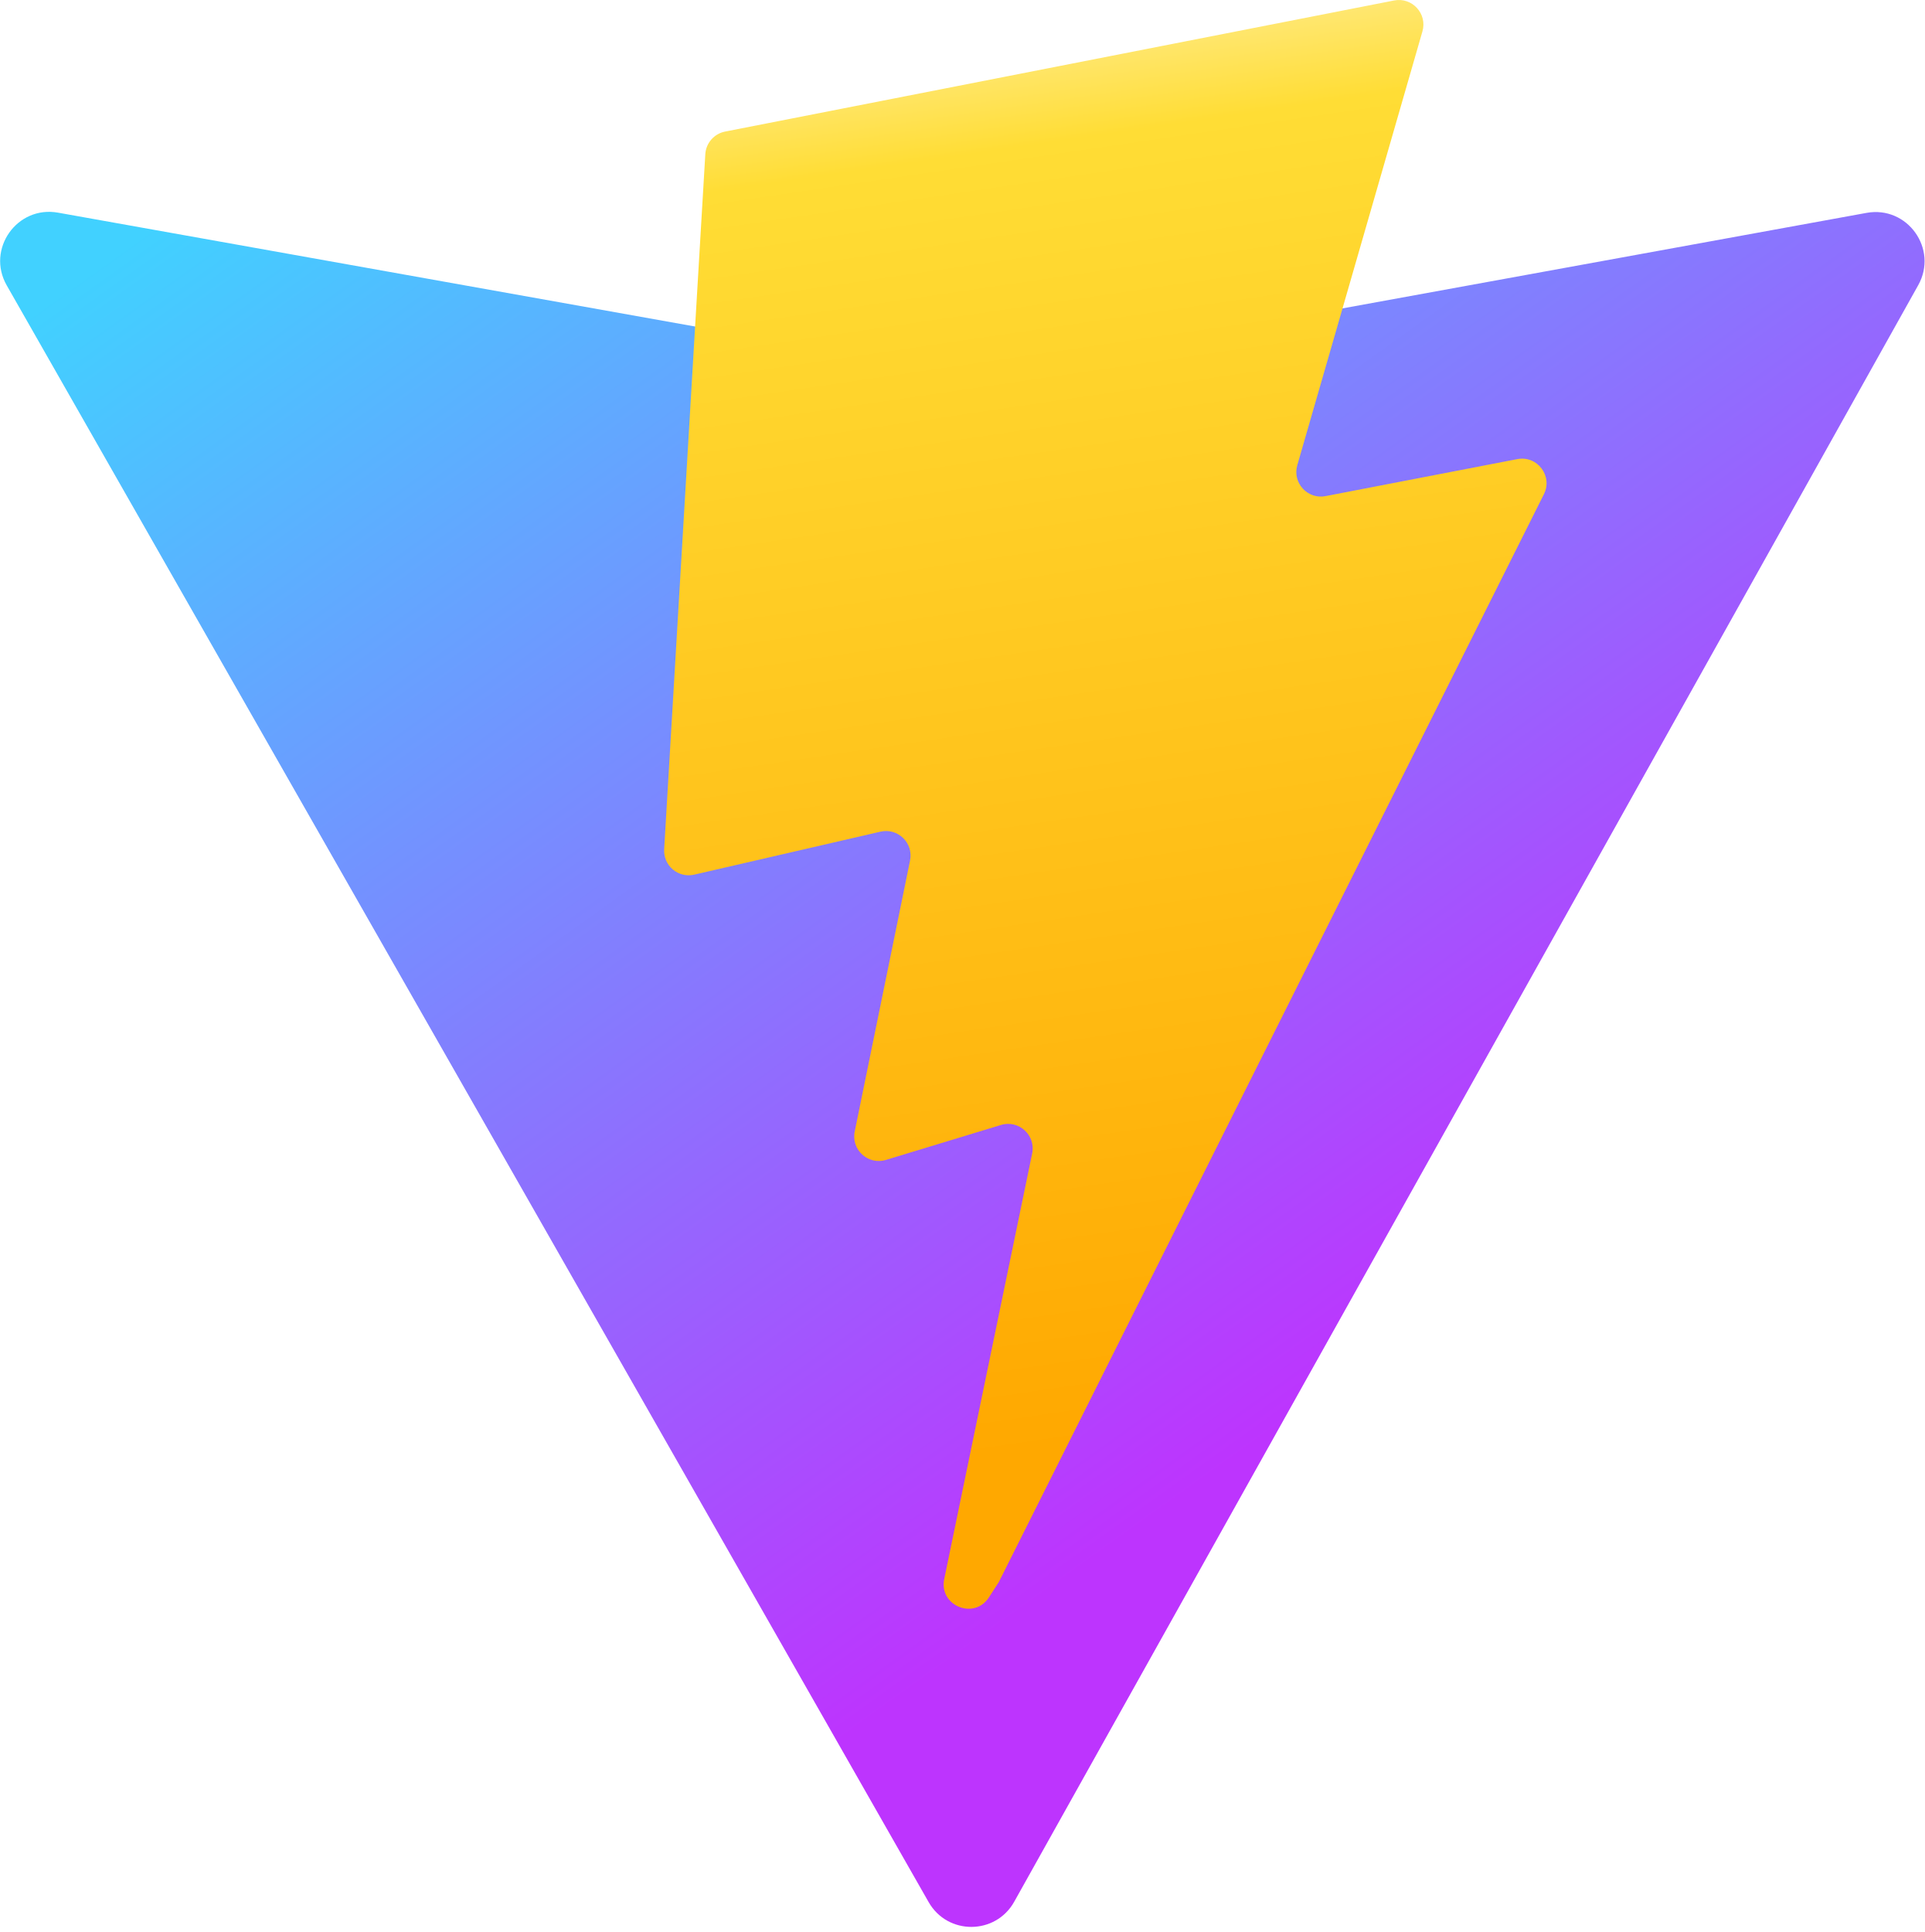
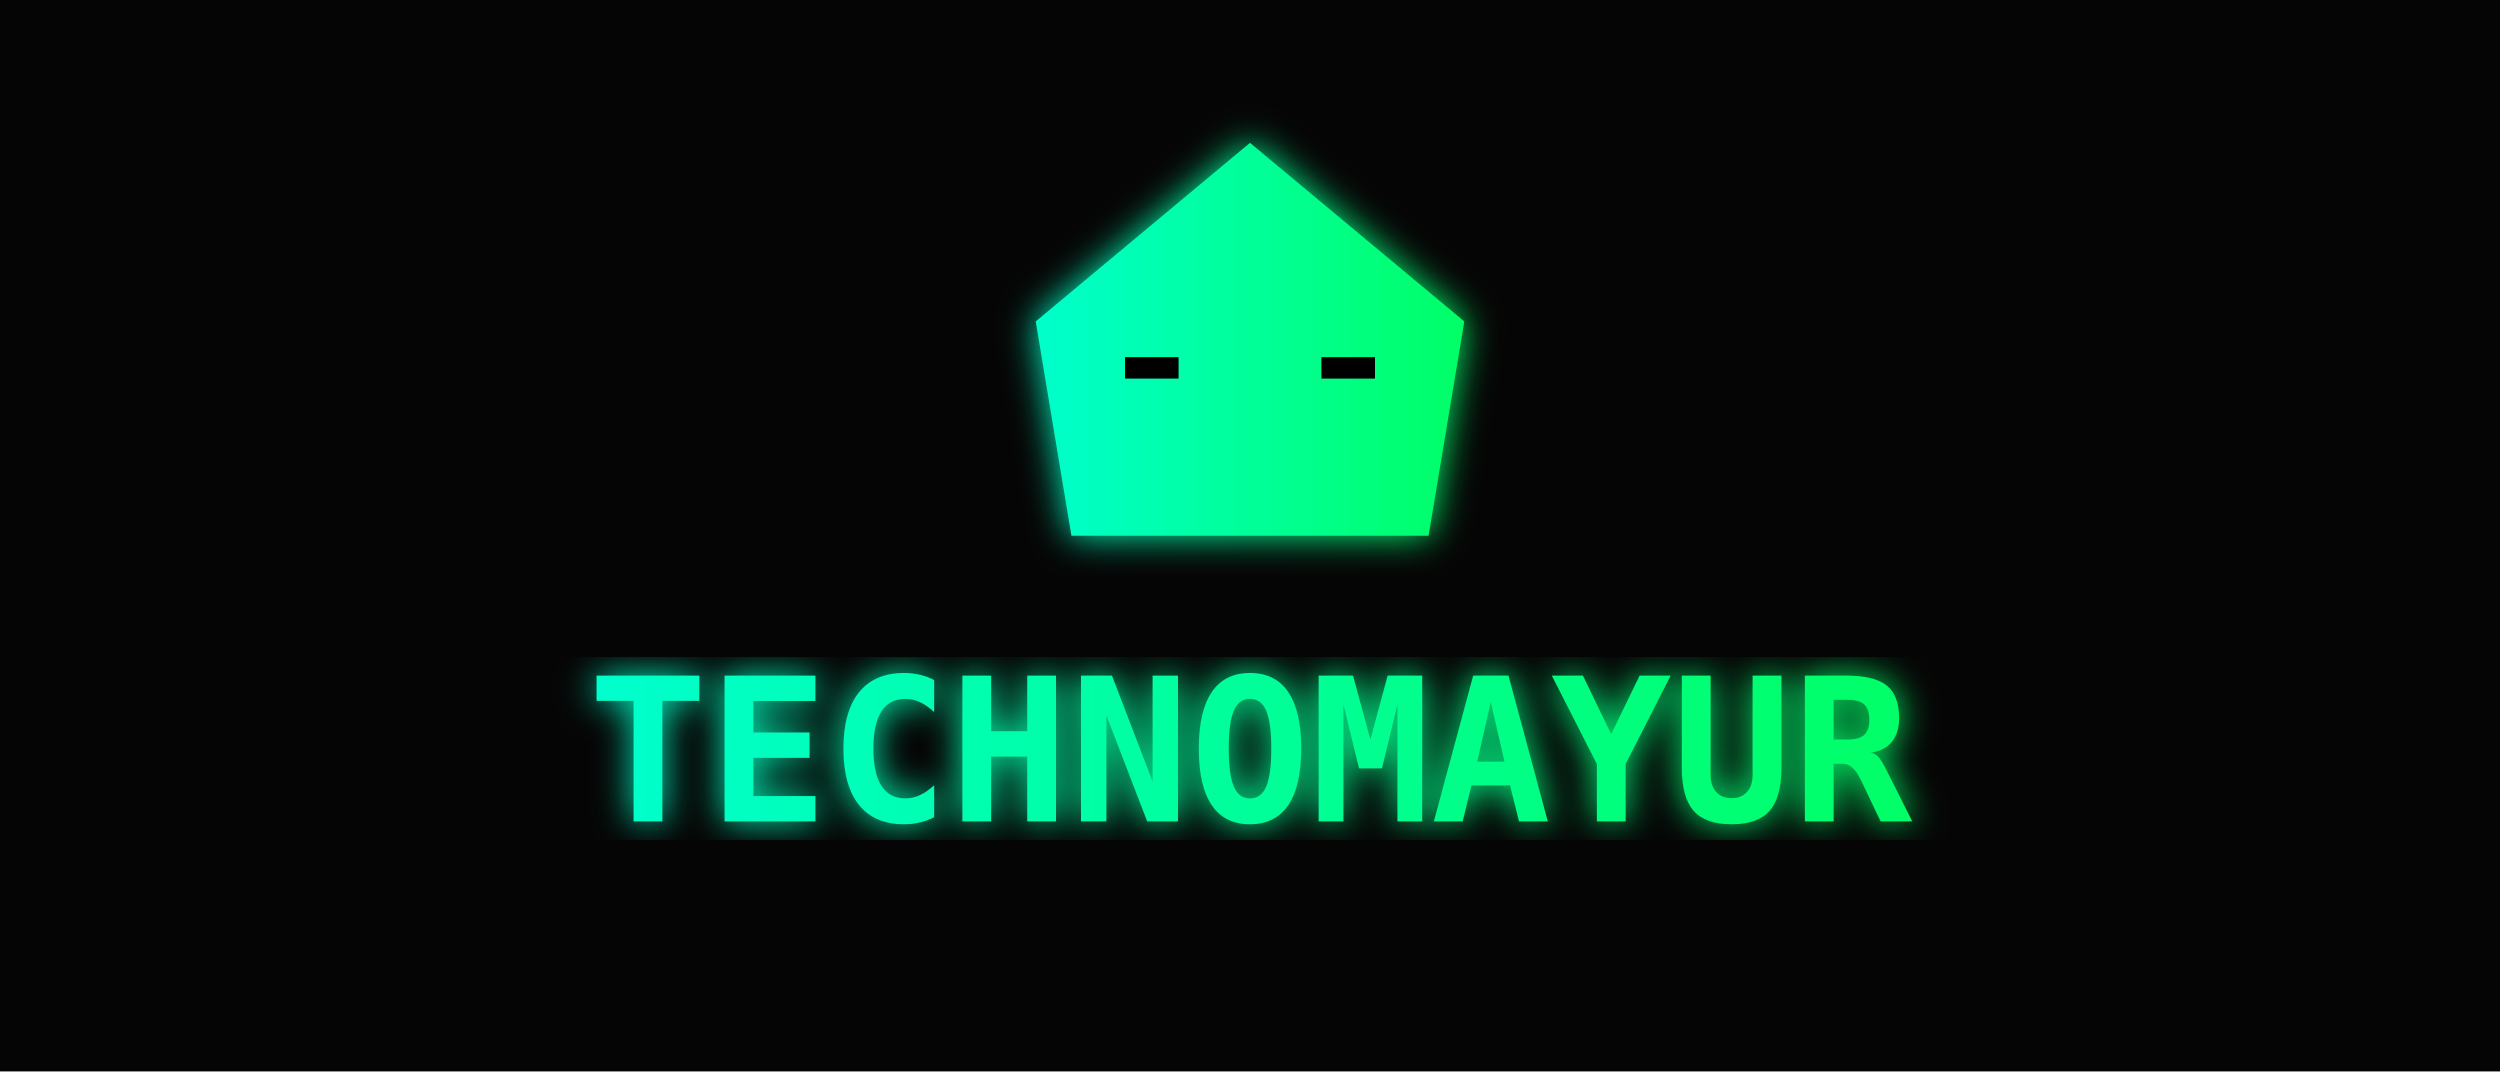
- <svg xmlns="http://www.w3.org/2000/svg" aria-hidden="true" role="img" class="iconify iconify--logos" width="31.88" height="32" preserveAspectRatio="xMidYMid meet" viewBox="0 0 256 257">
+ <svg xmlns="http://www.w3.org/2000/svg" width="700" height="300" viewBox="0 0 700 300">
+   <rect width="100%" height="100%" fill="#050505" />
  <defs>
-     <linearGradient id="IconifyId1813088fe1fbc01fb466" x1="-.828%" x2="57.636%" y1="7.652%" y2="78.411%">
-       <stop offset="0%" stop-color="#41D1FF" />
-       <stop offset="100%" stop-color="#BD34FE" />
-     </linearGradient>
-     <linearGradient id="IconifyId1813088fe1fbc01fb467" x1="43.376%" x2="50.316%" y1="2.242%" y2="89.03%">
-       <stop offset="0%" stop-color="#FFEA83" />
-       <stop offset="8.333%" stop-color="#FFDD35" />
-       <stop offset="100%" stop-color="#FFA800" />
+     <filter id="neonGlow">
+       <feGaussianBlur stdDeviation="5" result="blur" />
+       <feMerge>
+         <feMergeNode in="blur" />
+         <feMergeNode in="SourceGraphic" />
+       </feMerge>
+     </filter>
+     <linearGradient id="neonGradient" x1="0%" y1="0%" x2="100%">
+       <stop offset="0%" stop-color="#00ffcc" />
+       <stop offset="100%" stop-color="#00ff66" />
    </linearGradient>
  </defs>
-   <path fill="url(#IconifyId1813088fe1fbc01fb466)" d="M255.153 37.938L134.897 252.976c-2.483 4.44-8.862 4.466-11.382.048L.875 37.958c-2.746-4.814 1.371-10.646 6.827-9.67l120.385 21.517a6.537 6.537 0 0 0 2.322-.004l117.867-21.483c5.438-.991 9.574 4.796 6.877 9.62Z" />
-   <path fill="url(#IconifyId1813088fe1fbc01fb467)" d="M185.432.063L96.44 17.501a3.268 3.268 0 0 0-2.634 3.014l-5.474 92.456a3.268 3.268 0 0 0 3.997 3.378l24.777-5.718c2.318-.535 4.413 1.507 3.936 3.838l-7.361 36.047c-.495 2.426 1.782 4.5 4.151 3.78l15.304-4.649c2.372-.72 4.652 1.36 4.15 3.788l-11.698 56.621c-.732 3.542 3.979 5.473 5.943 2.437l1.313-2.028l72.516-144.72c1.215-2.423-.88-5.186-3.54-4.672l-25.505 4.922c-2.396.462-4.435-1.77-3.759-4.114l16.646-57.705c.677-2.35-1.37-4.583-3.769-4.113Z" />
+   <polygon points="350,40 290,90 300,150 400,150 410,90" fill="url(#neonGradient)" filter="url(#neonGlow)" />
+   <rect x="315" y="100" width="15" height="6" fill="black" />
+   <rect x="370" y="100" width="15" height="6" fill="black" />
+   <line x1="200" y1="120" x2="290" y2="120" stroke="#00ff88" stroke-width="2" filter="url(#neonGlow)" />
+   <line x1="410" y1="120" x2="500" y2="120" stroke="#00ff88" stroke-width="2" filter="url(#neonGlow)" />
+   <text x="50%" y="230" text-anchor="middle" font-size="56" font-family="monospace" font-weight="bold" fill="url(#neonGradient)" filter="url(#neonGlow)">
+     TECHNOMAYUR
+   </text>
</svg>
